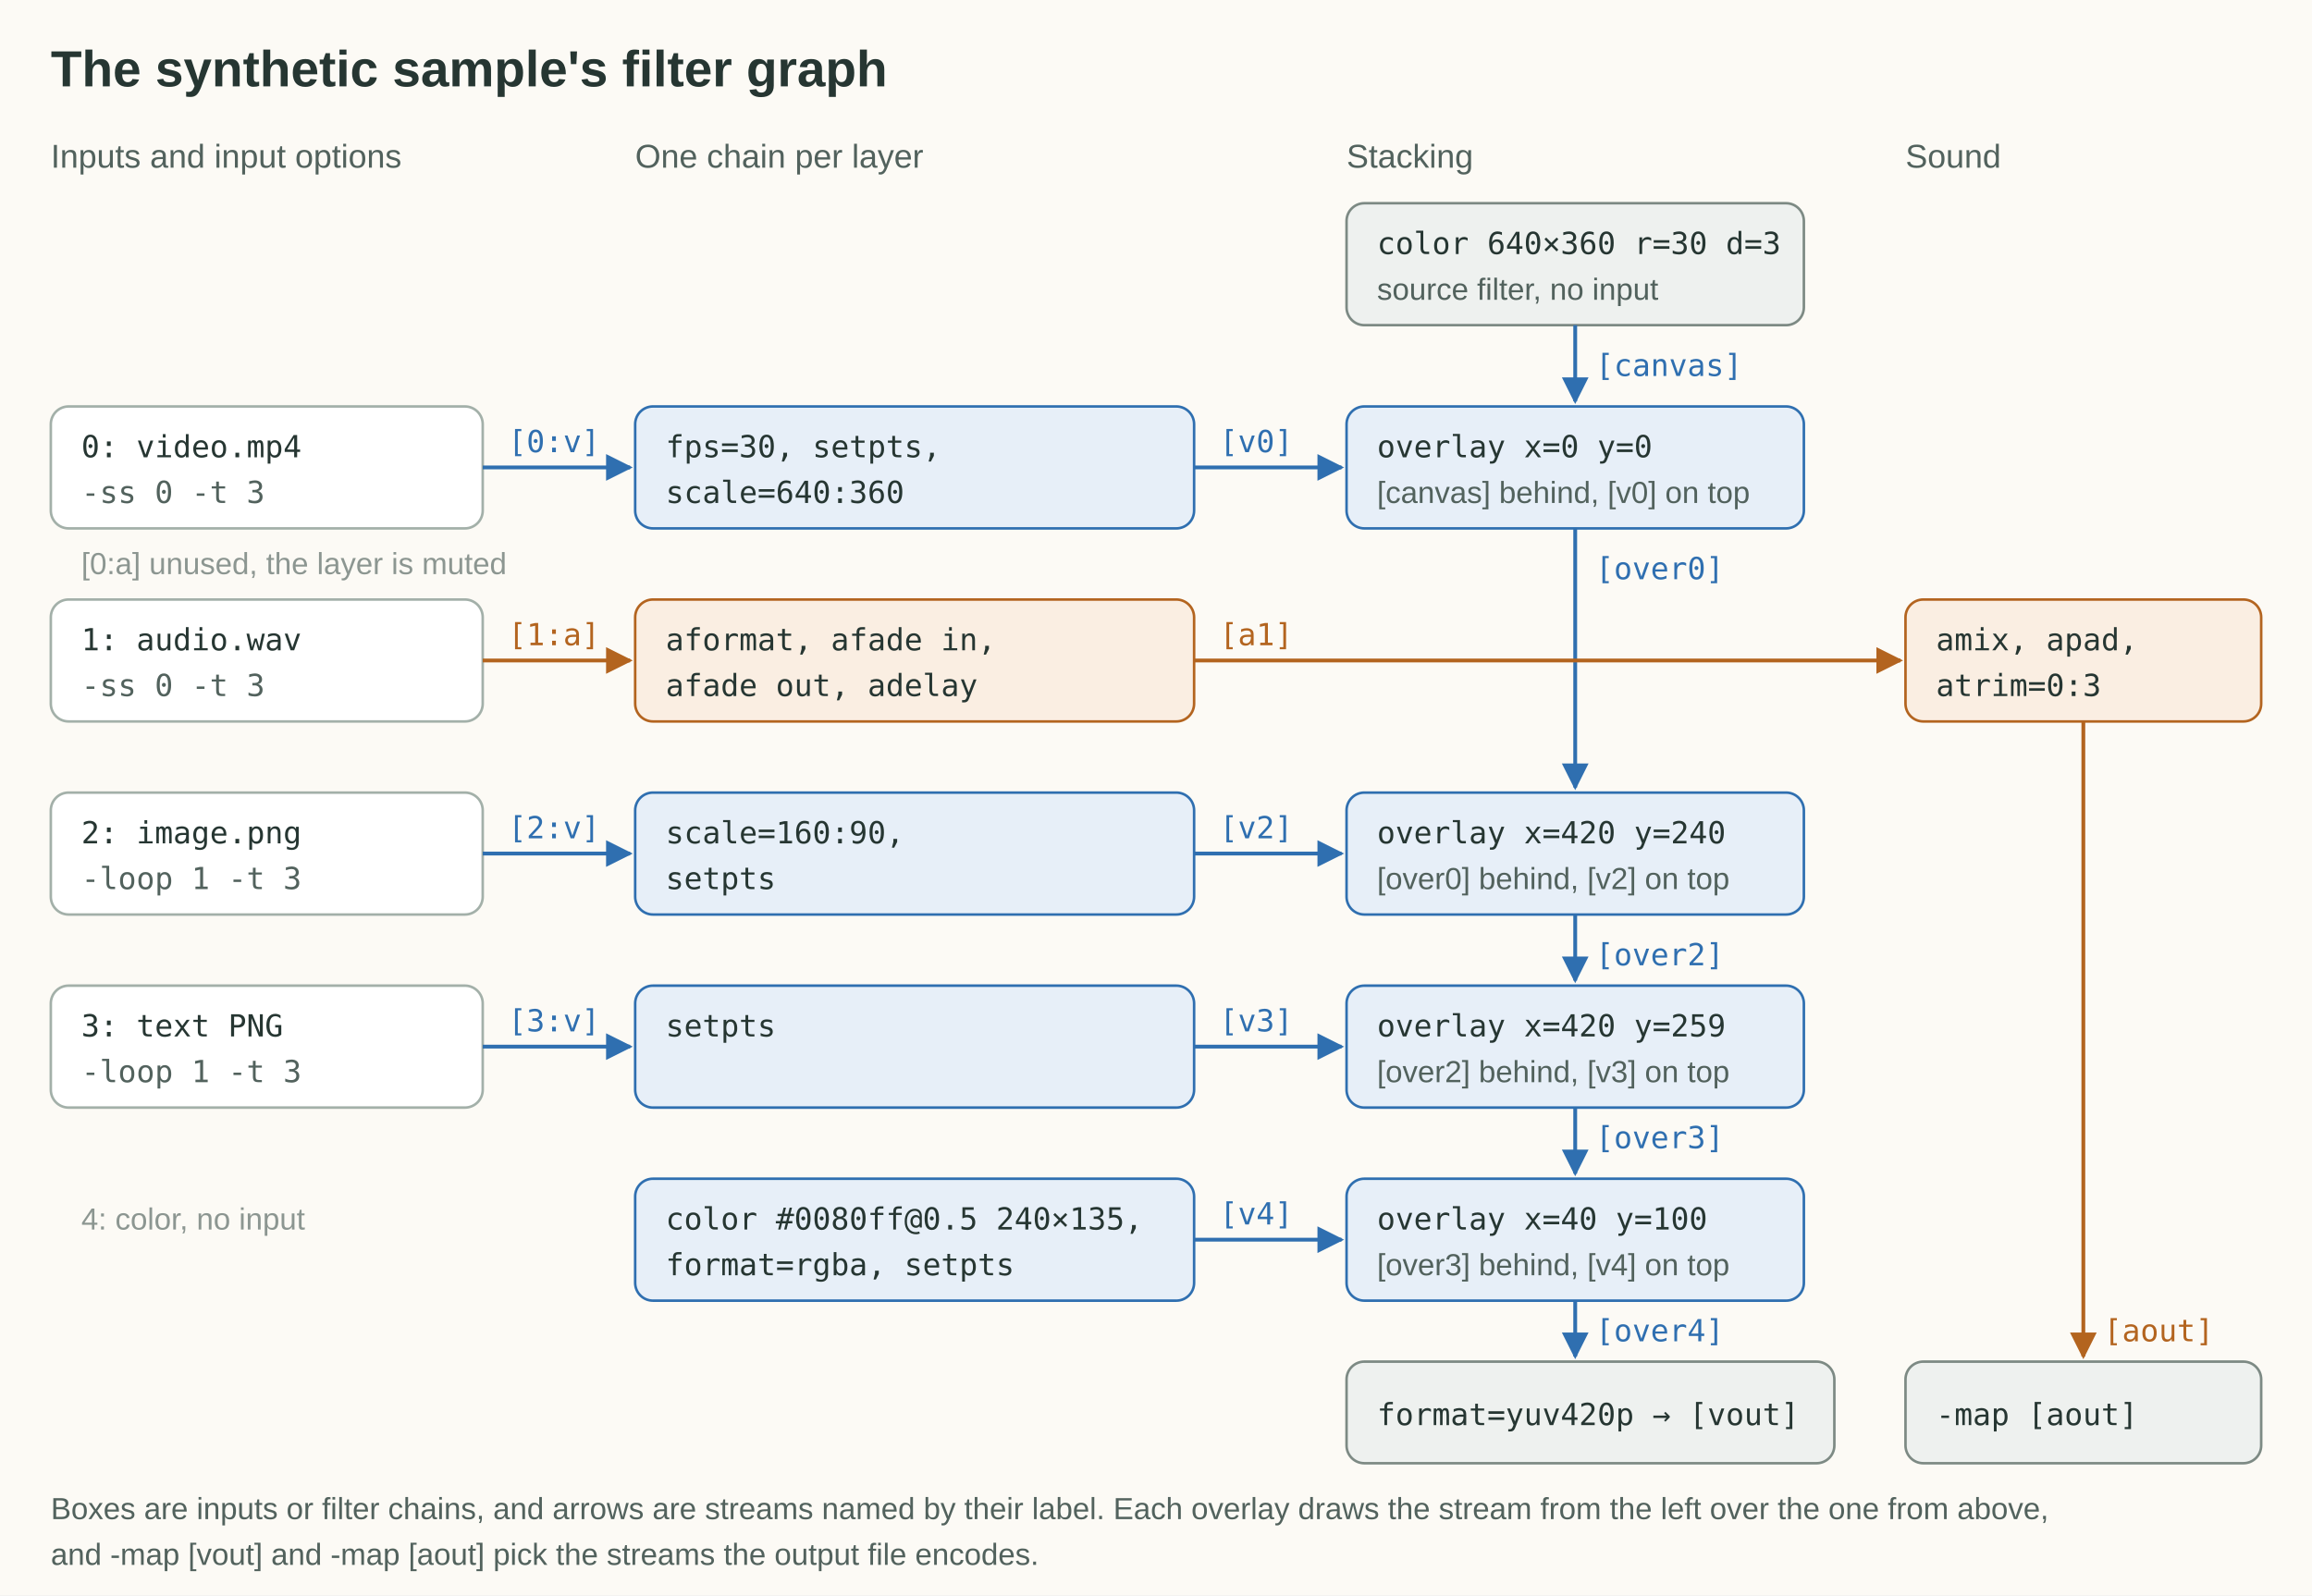
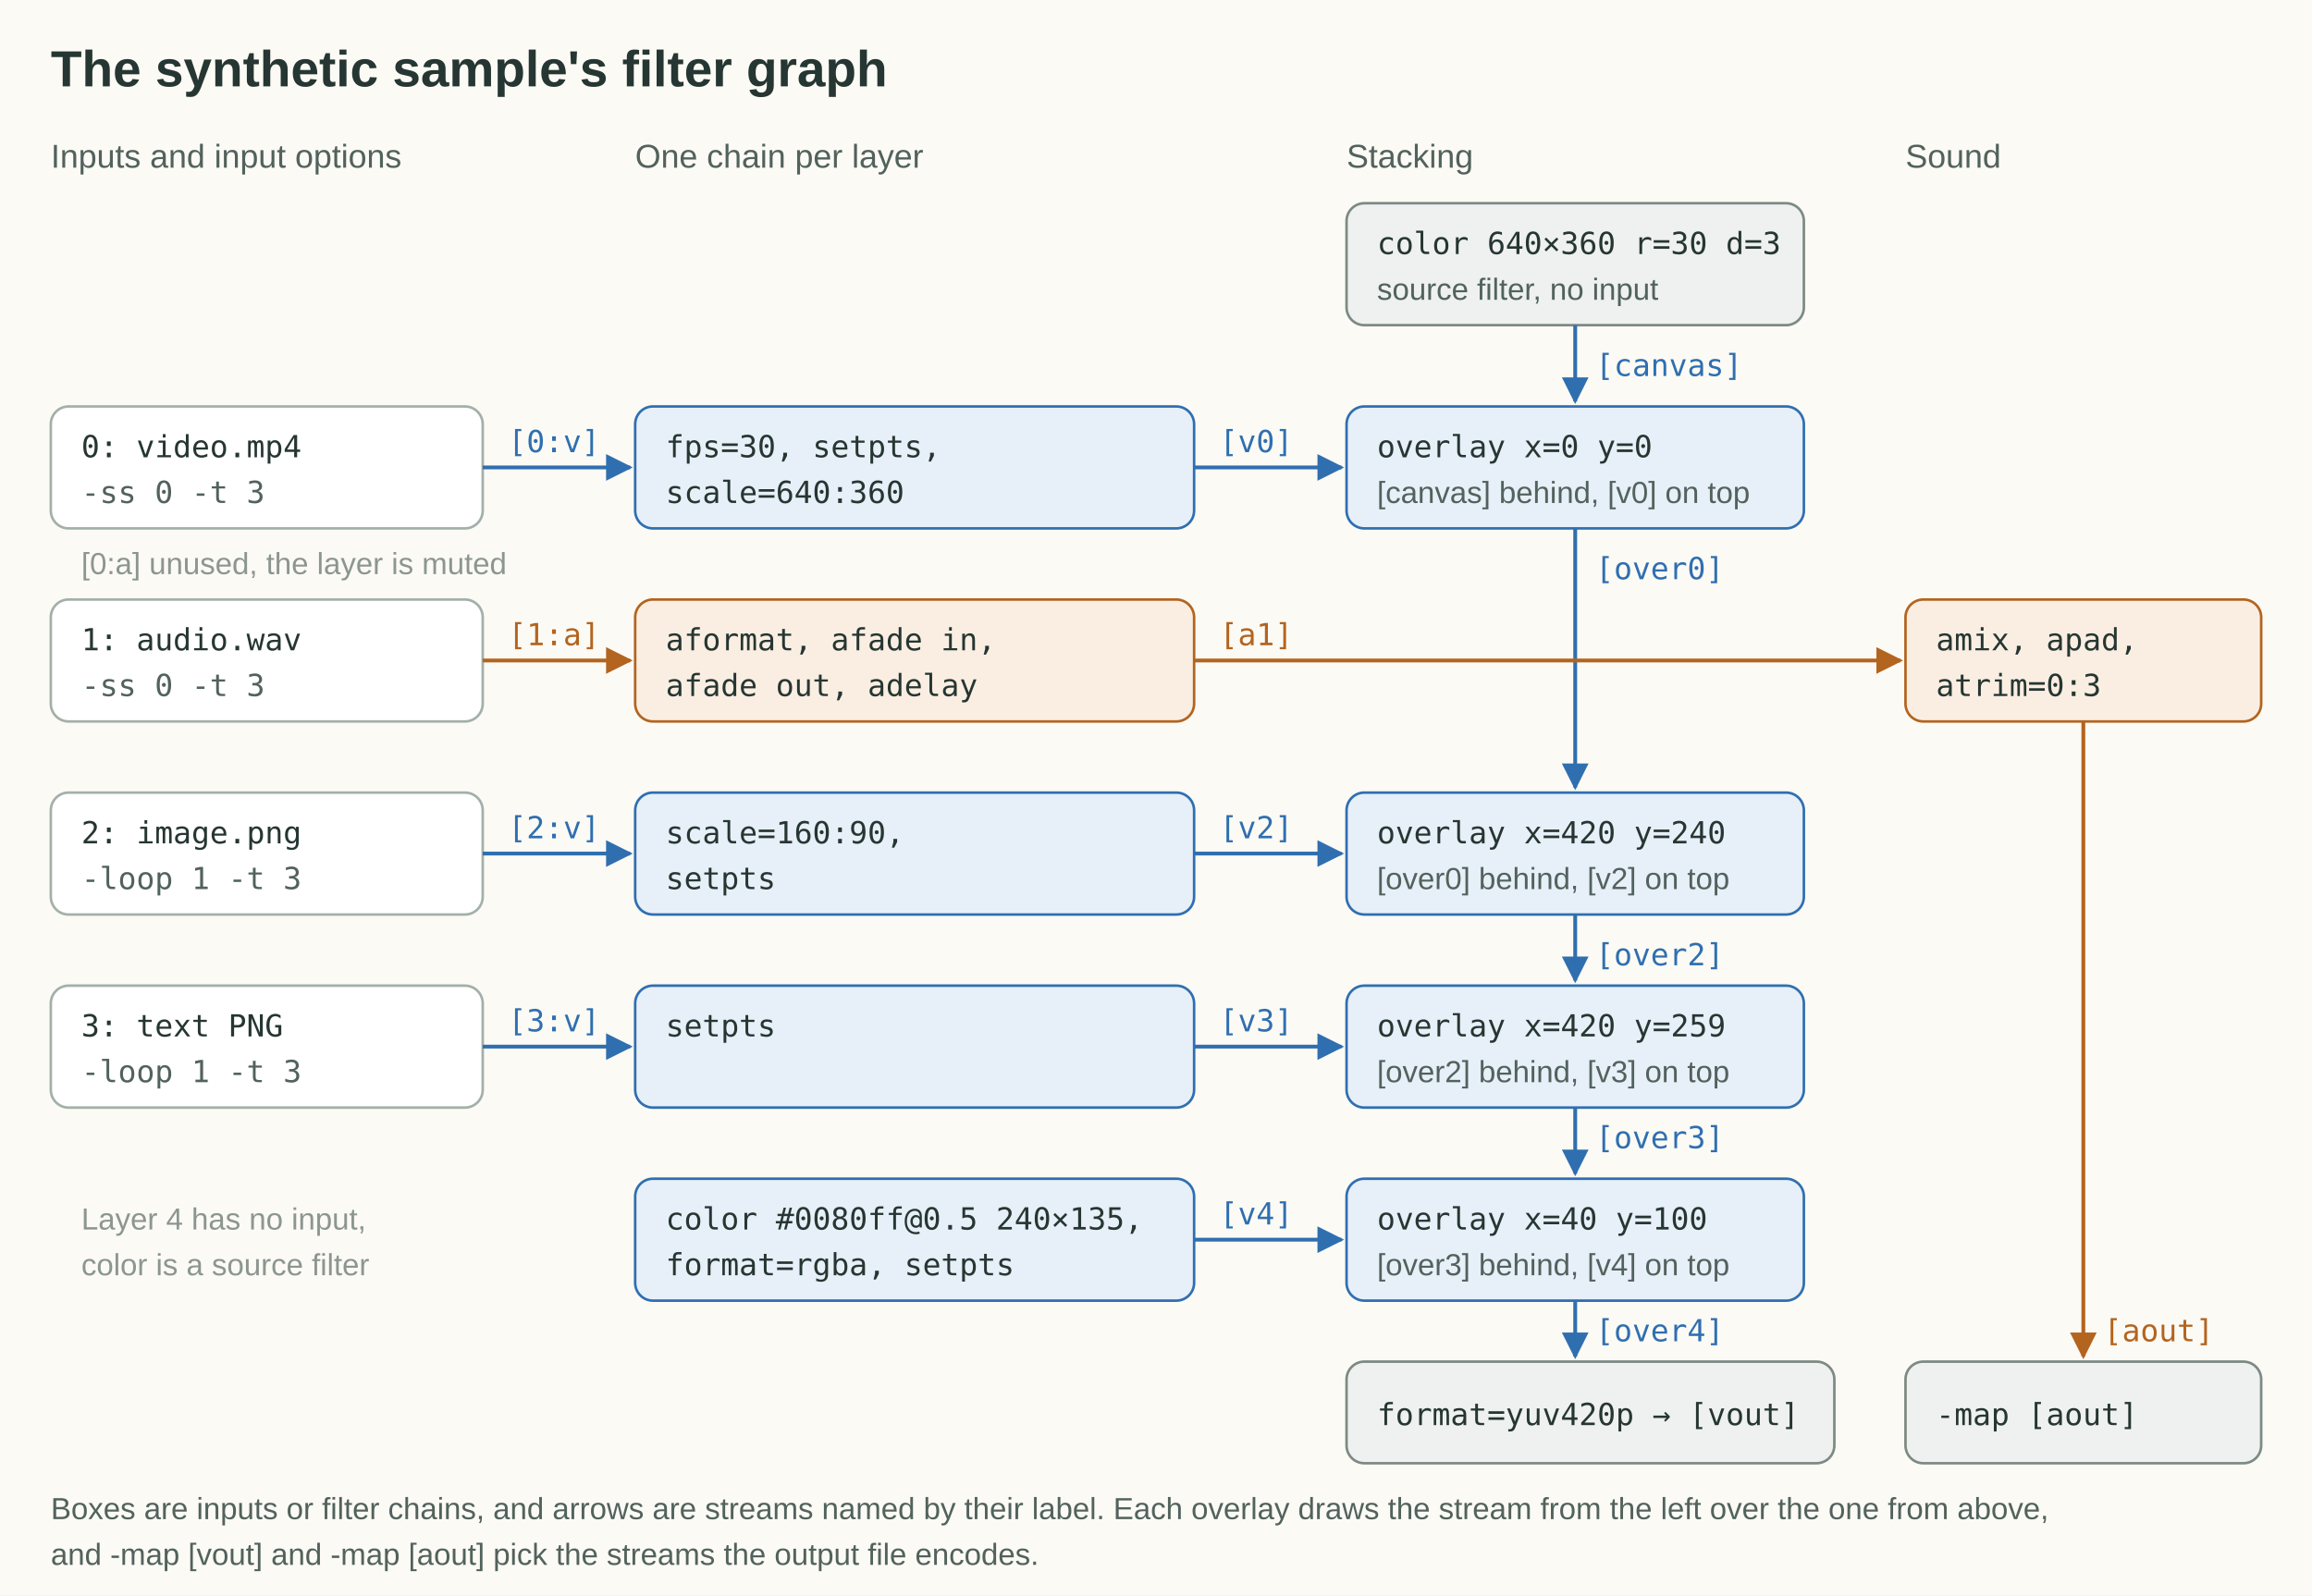
<svg xmlns="http://www.w3.org/2000/svg" width="910" height="628" viewBox="0 0 910 628" role="img" aria-labelledby="title desc">
  <defs>
    <marker id="pic" viewBox="0 0 10 10" refX="9" refY="5" markerWidth="7" markerHeight="7" orient="auto-start-reverse">
      <path d="M0,0 L10,5 L0,10 z" fill="#2f6fb0" />
    </marker>
    <marker id="snd" viewBox="0 0 10 10" refX="9" refY="5" markerWidth="7" markerHeight="7" orient="auto-start-reverse">
      <path d="M0,0 L10,5 L0,10 z" fill="#b3641f" />
    </marker>
  </defs>
  <rect width="910" height="628" fill="#fcfaf5" />
  <g font-family="Arial,sans-serif" font-size="14" fill="#263632">
    <text x="20" y="34" font-size="20" font-weight="700">The synthetic sample's filter graph</text>
    <g font-size="13" fill="#52625d">
      <text x="20" y="66">Inputs and input options</text>
      <text x="250" y="66">One chain per layer</text>
      <text x="530" y="66">Stacking</text>
      <text x="750" y="66">Sound</text>
    </g>
    <g font-family="Menlo,Consolas,monospace" font-size="12">
      <rect x="530" y="80" width="180" height="48" rx="7" fill="#eef1ef" stroke="#7d8a84" />
      <text x="542" y="100">color 640×360 r=30 d=3</text>
      <text x="542" y="118" fill="#52625d" font-family="Arial,sans-serif">source filter, no input</text>
      <rect x="20" y="160" width="170" height="48" rx="7" fill="#ffffff" stroke="#a3b0a9" />
      <text x="32" y="180">0: video.mp4</text>
      <text x="32" y="198" fill="#52625d">-ss 0 -t 3</text>
      <rect x="250" y="160" width="220" height="48" rx="7" fill="#e7eff8" stroke="#2f6fb0" />
      <text x="262" y="180">fps=30, setpts,</text>
      <text x="262" y="198">scale=640:360</text>
      <rect x="530" y="160" width="180" height="48" rx="7" fill="#e7eff8" stroke="#2f6fb0" />
      <text x="542" y="180">overlay x=0 y=0</text>
      <rect x="20" y="236" width="170" height="48" rx="7" fill="#ffffff" stroke="#a3b0a9" />
      <text x="32" y="256">1: audio.wav</text>
      <text x="32" y="274" fill="#52625d">-ss 0 -t 3</text>
      <rect x="250" y="236" width="220" height="48" rx="7" fill="#faeee2" stroke="#b3641f" />
      <text x="262" y="256">aformat, afade in,</text>
      <text x="262" y="274">afade out, adelay</text>
      <rect x="750" y="236" width="140" height="48" rx="7" fill="#faeee2" stroke="#b3641f" />
      <text x="762" y="256">amix, apad,</text>
      <text x="762" y="274">atrim=0:3</text>
      <rect x="20" y="312" width="170" height="48" rx="7" fill="#ffffff" stroke="#a3b0a9" />
      <text x="32" y="332">2: image.png</text>
      <text x="32" y="350" fill="#52625d">-loop 1 -t 3</text>
      <rect x="250" y="312" width="220" height="48" rx="7" fill="#e7eff8" stroke="#2f6fb0" />
      <text x="262" y="332">scale=160:90,</text>
      <text x="262" y="350">setpts</text>
      <rect x="530" y="312" width="180" height="48" rx="7" fill="#e7eff8" stroke="#2f6fb0" />
      <text x="542" y="332">overlay x=420 y=240</text>
      <rect x="20" y="388" width="170" height="48" rx="7" fill="#ffffff" stroke="#a3b0a9" />
      <text x="32" y="408">3: text PNG</text>
      <text x="32" y="426" fill="#52625d">-loop 1 -t 3</text>
      <rect x="250" y="388" width="220" height="48" rx="7" fill="#e7eff8" stroke="#2f6fb0" />
      <text x="262" y="408">setpts</text>
      <rect x="530" y="388" width="180" height="48" rx="7" fill="#e7eff8" stroke="#2f6fb0" />
      <text x="542" y="408">overlay x=420 y=259</text>
-       <text x="32" y="484" fill="#8c9691" font-family="Arial,sans-serif">4: color, no input</text>
+       <text x="32" y="484" font-family="Arial,sans-serif" font-size="12" fill="#8c9691">Layer 4 has no input,</text>
+       <text x="32" y="502" font-family="Arial,sans-serif" font-size="12" fill="#8c9691">color is a source filter</text>
      <rect x="250" y="464" width="220" height="48" rx="7" fill="#e7eff8" stroke="#2f6fb0" />
      <text x="262" y="484">color #0080ff@0.5 240×135,</text>
      <text x="262" y="502">format=rgba, setpts</text>
      <rect x="530" y="464" width="180" height="48" rx="7" fill="#e7eff8" stroke="#2f6fb0" />
      <text x="542" y="484">overlay x=40 y=100</text>
      <rect x="530" y="536" width="192" height="40" rx="7" fill="#eef1ef" stroke="#7d8a84" />
      <text x="542" y="561">format=yuv420p → [vout]</text>
      <rect x="750" y="536" width="140" height="40" rx="7" fill="#eef1ef" stroke="#7d8a84" />
      <text x="762" y="561">-map [aout]</text>
      <g fill="#2f6fb0">
        <text x="200" y="178">[0:v]</text>
        <text x="480" y="178">[v0]</text>
        <text x="200" y="330">[2:v]</text>
        <text x="480" y="330">[v2]</text>
        <text x="200" y="406">[3:v]</text>
        <text x="480" y="406">[v3]</text>
        <text x="628" y="148">[canvas]</text>
        <text x="628" y="228">[over0]</text>
        <text x="628" y="380">[over2]</text>
        <text x="628" y="452">[over3]</text>
        <text x="480" y="482">[v4]</text>
        <text x="628" y="528">[over4]</text>
      </g>
      <g fill="#b3641f">
        <text x="200" y="254">[1:a]</text>
        <text x="480" y="254">[a1]</text>
        <text x="828" y="528">[aout]</text>
      </g>
    </g>
    <text x="542" y="198" font-size="12" fill="#52625d">[canvas] behind, [v0] on top</text>
    <text x="542" y="350" font-size="12" fill="#52625d">[over0] behind, [v2] on top</text>
    <text x="542" y="426" font-size="12" fill="#52625d">[over2] behind, [v3] on top</text>
    <text x="542" y="502" font-size="12" fill="#52625d">[over3] behind, [v4] on top</text>
    <text x="32" y="226" font-size="12" fill="#8c9691">[0:a] unused, the layer is muted</text>
    <path d="M190 184 H248" fill="none" stroke="#2f6fb0" stroke-width="1.5" marker-end="url(#pic)" />
    <path d="M470 184 H528" fill="none" stroke="#2f6fb0" stroke-width="1.5" marker-end="url(#pic)" />
    <path d="M190 336 H248" fill="none" stroke="#2f6fb0" stroke-width="1.5" marker-end="url(#pic)" />
    <path d="M470 336 H528" fill="none" stroke="#2f6fb0" stroke-width="1.5" marker-end="url(#pic)" />
    <path d="M190 412 H248" fill="none" stroke="#2f6fb0" stroke-width="1.5" marker-end="url(#pic)" />
    <path d="M470 412 H528" fill="none" stroke="#2f6fb0" stroke-width="1.5" marker-end="url(#pic)" />
    <path d="M620 128 V158" fill="none" stroke="#2f6fb0" stroke-width="1.5" marker-end="url(#pic)" />
    <path d="M620 208 V310" fill="none" stroke="#2f6fb0" stroke-width="1.5" marker-end="url(#pic)" />
    <path d="M620 360 V386" fill="none" stroke="#2f6fb0" stroke-width="1.5" marker-end="url(#pic)" />
    <path d="M620 436 V462" fill="none" stroke="#2f6fb0" stroke-width="1.5" marker-end="url(#pic)" />
    <path d="M470 488 H528" fill="none" stroke="#2f6fb0" stroke-width="1.5" marker-end="url(#pic)" />
    <path d="M620 512 V534" fill="none" stroke="#2f6fb0" stroke-width="1.5" marker-end="url(#pic)" />
    <path d="M190 260 H248" fill="none" stroke="#b3641f" stroke-width="1.5" marker-end="url(#snd)" />
    <path d="M470 260 H748" fill="none" stroke="#b3641f" stroke-width="1.5" marker-end="url(#snd)" />
    <path d="M820 284 V534" fill="none" stroke="#b3641f" stroke-width="1.5" marker-end="url(#snd)" />
    <text x="20" y="598" font-size="12" fill="#52625d">Boxes are inputs or filter chains, and arrows are streams named by their label. Each overlay draws the stream from the left over the one from above,</text>
    <text x="20" y="616" font-size="12" fill="#52625d">and -map [vout] and -map [aout] pick the streams the output file encodes.</text>
  </g>
</svg>
